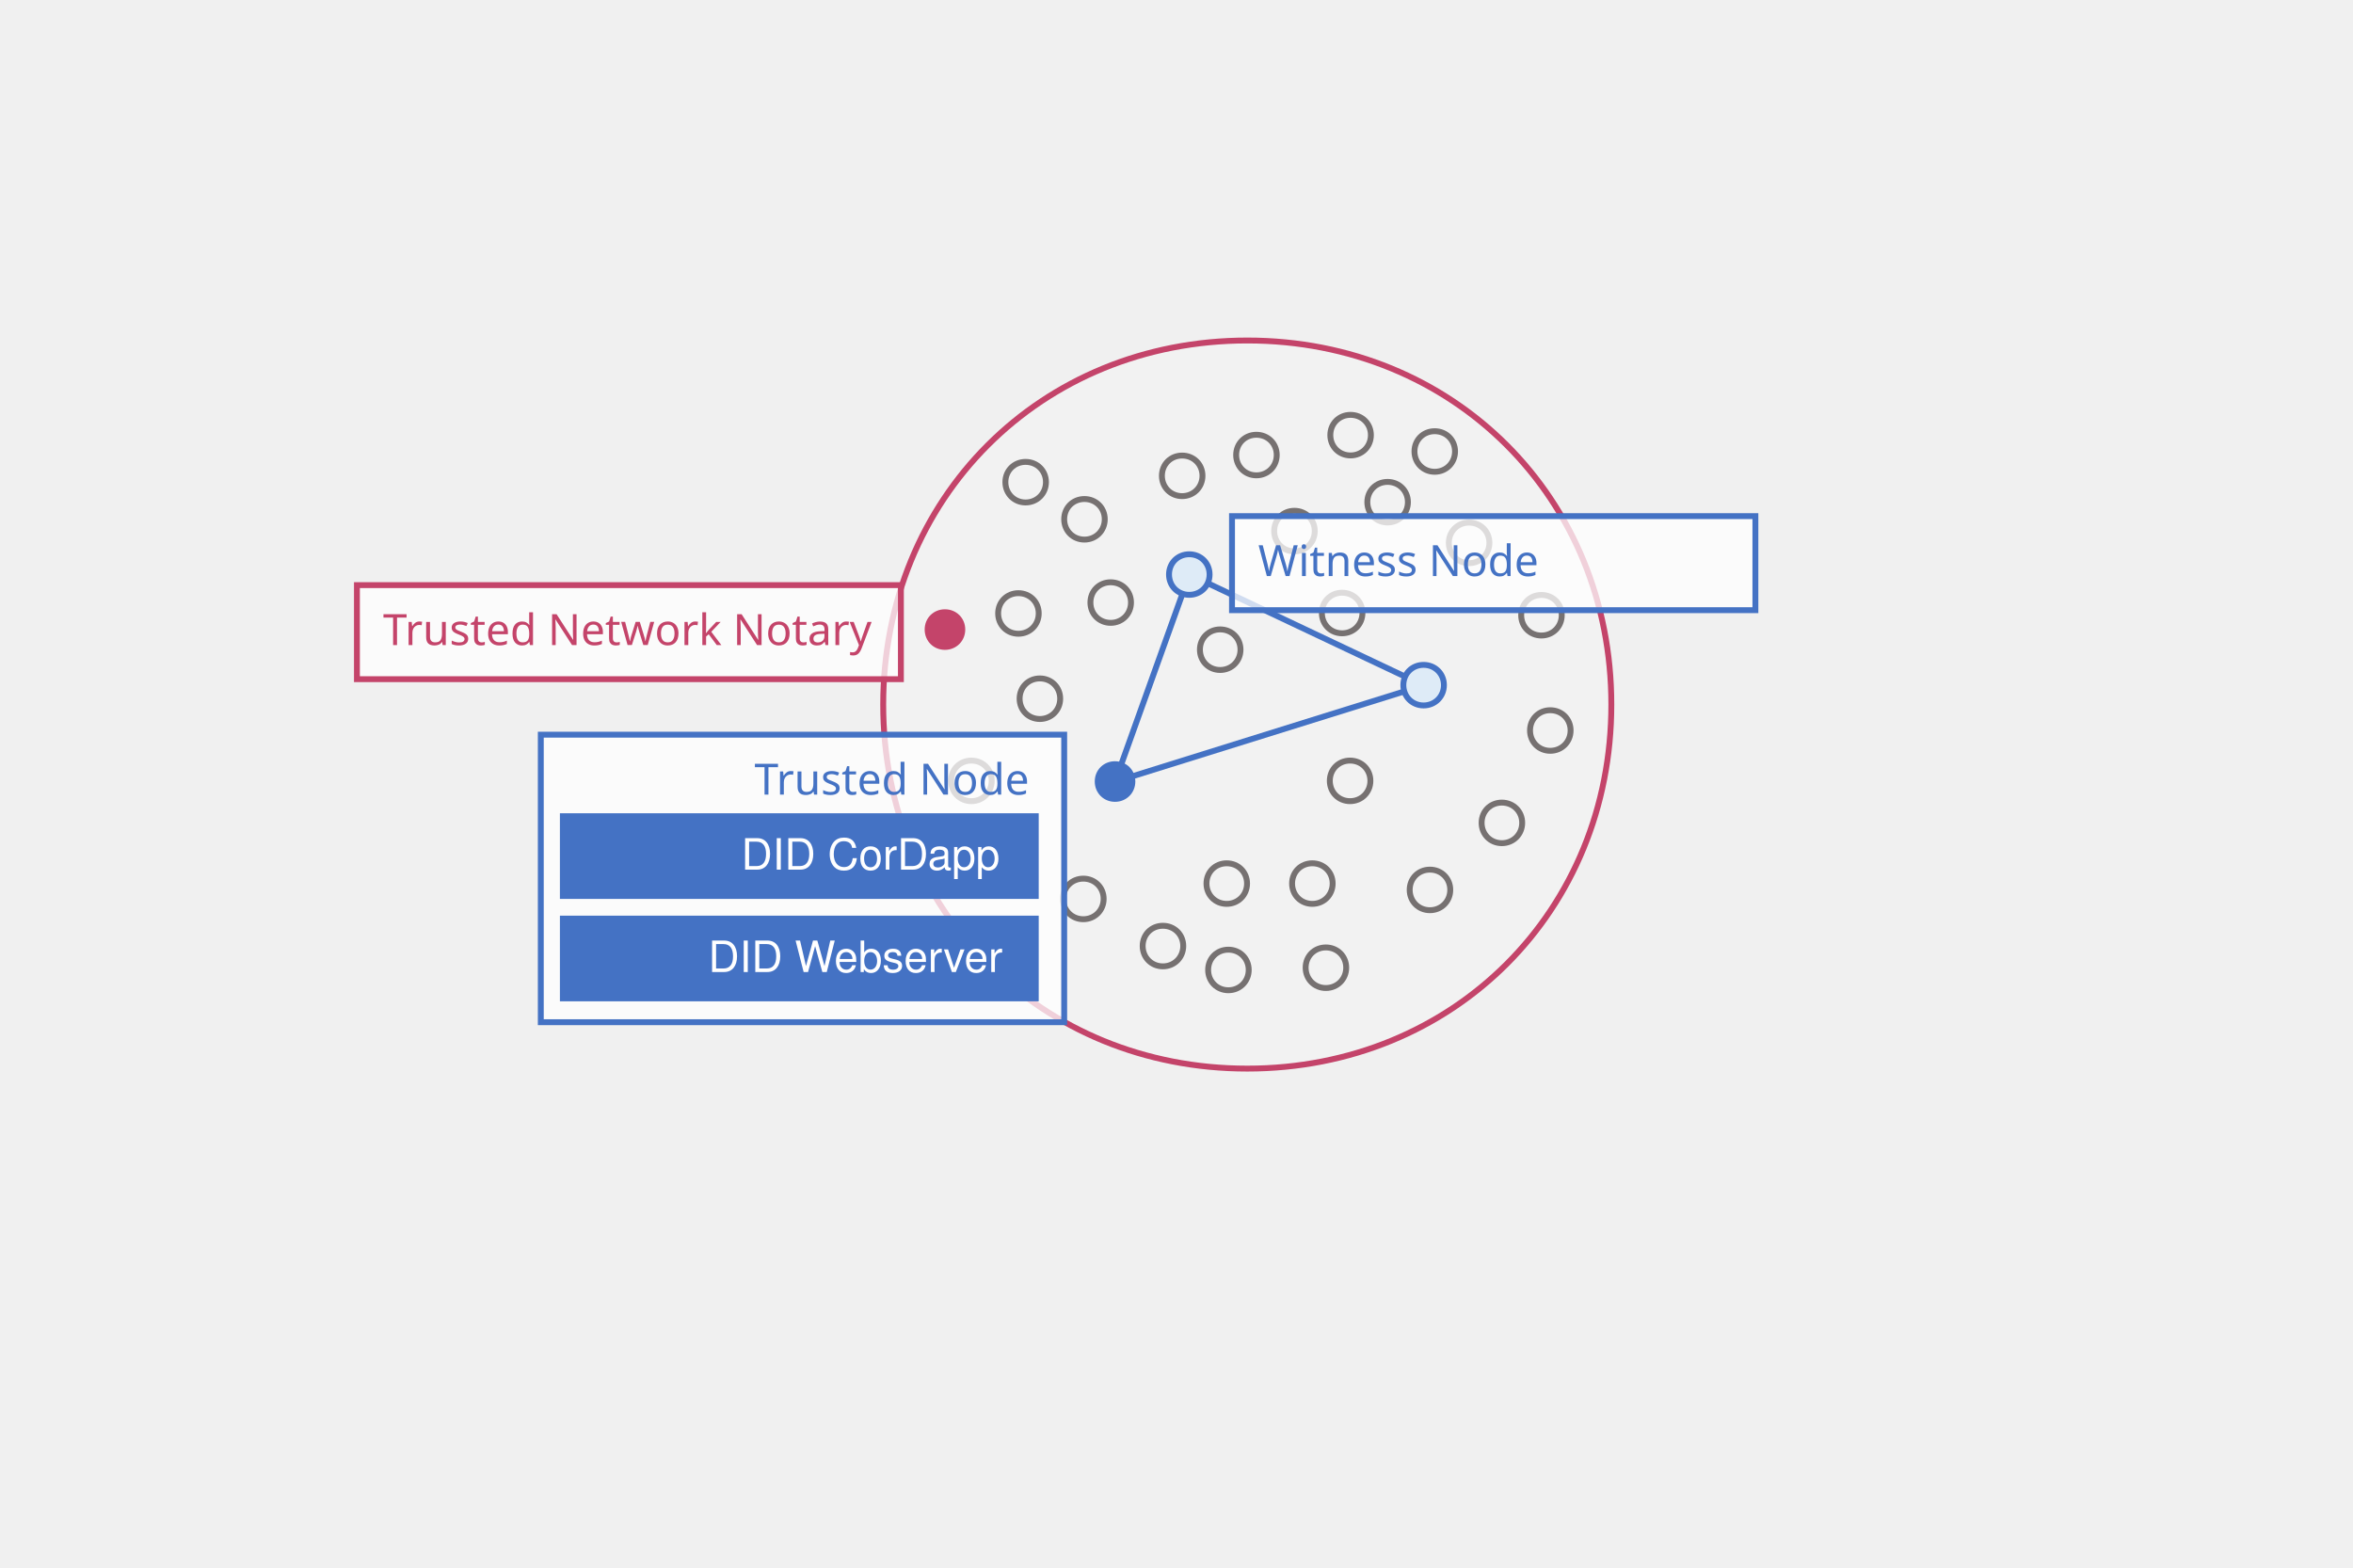
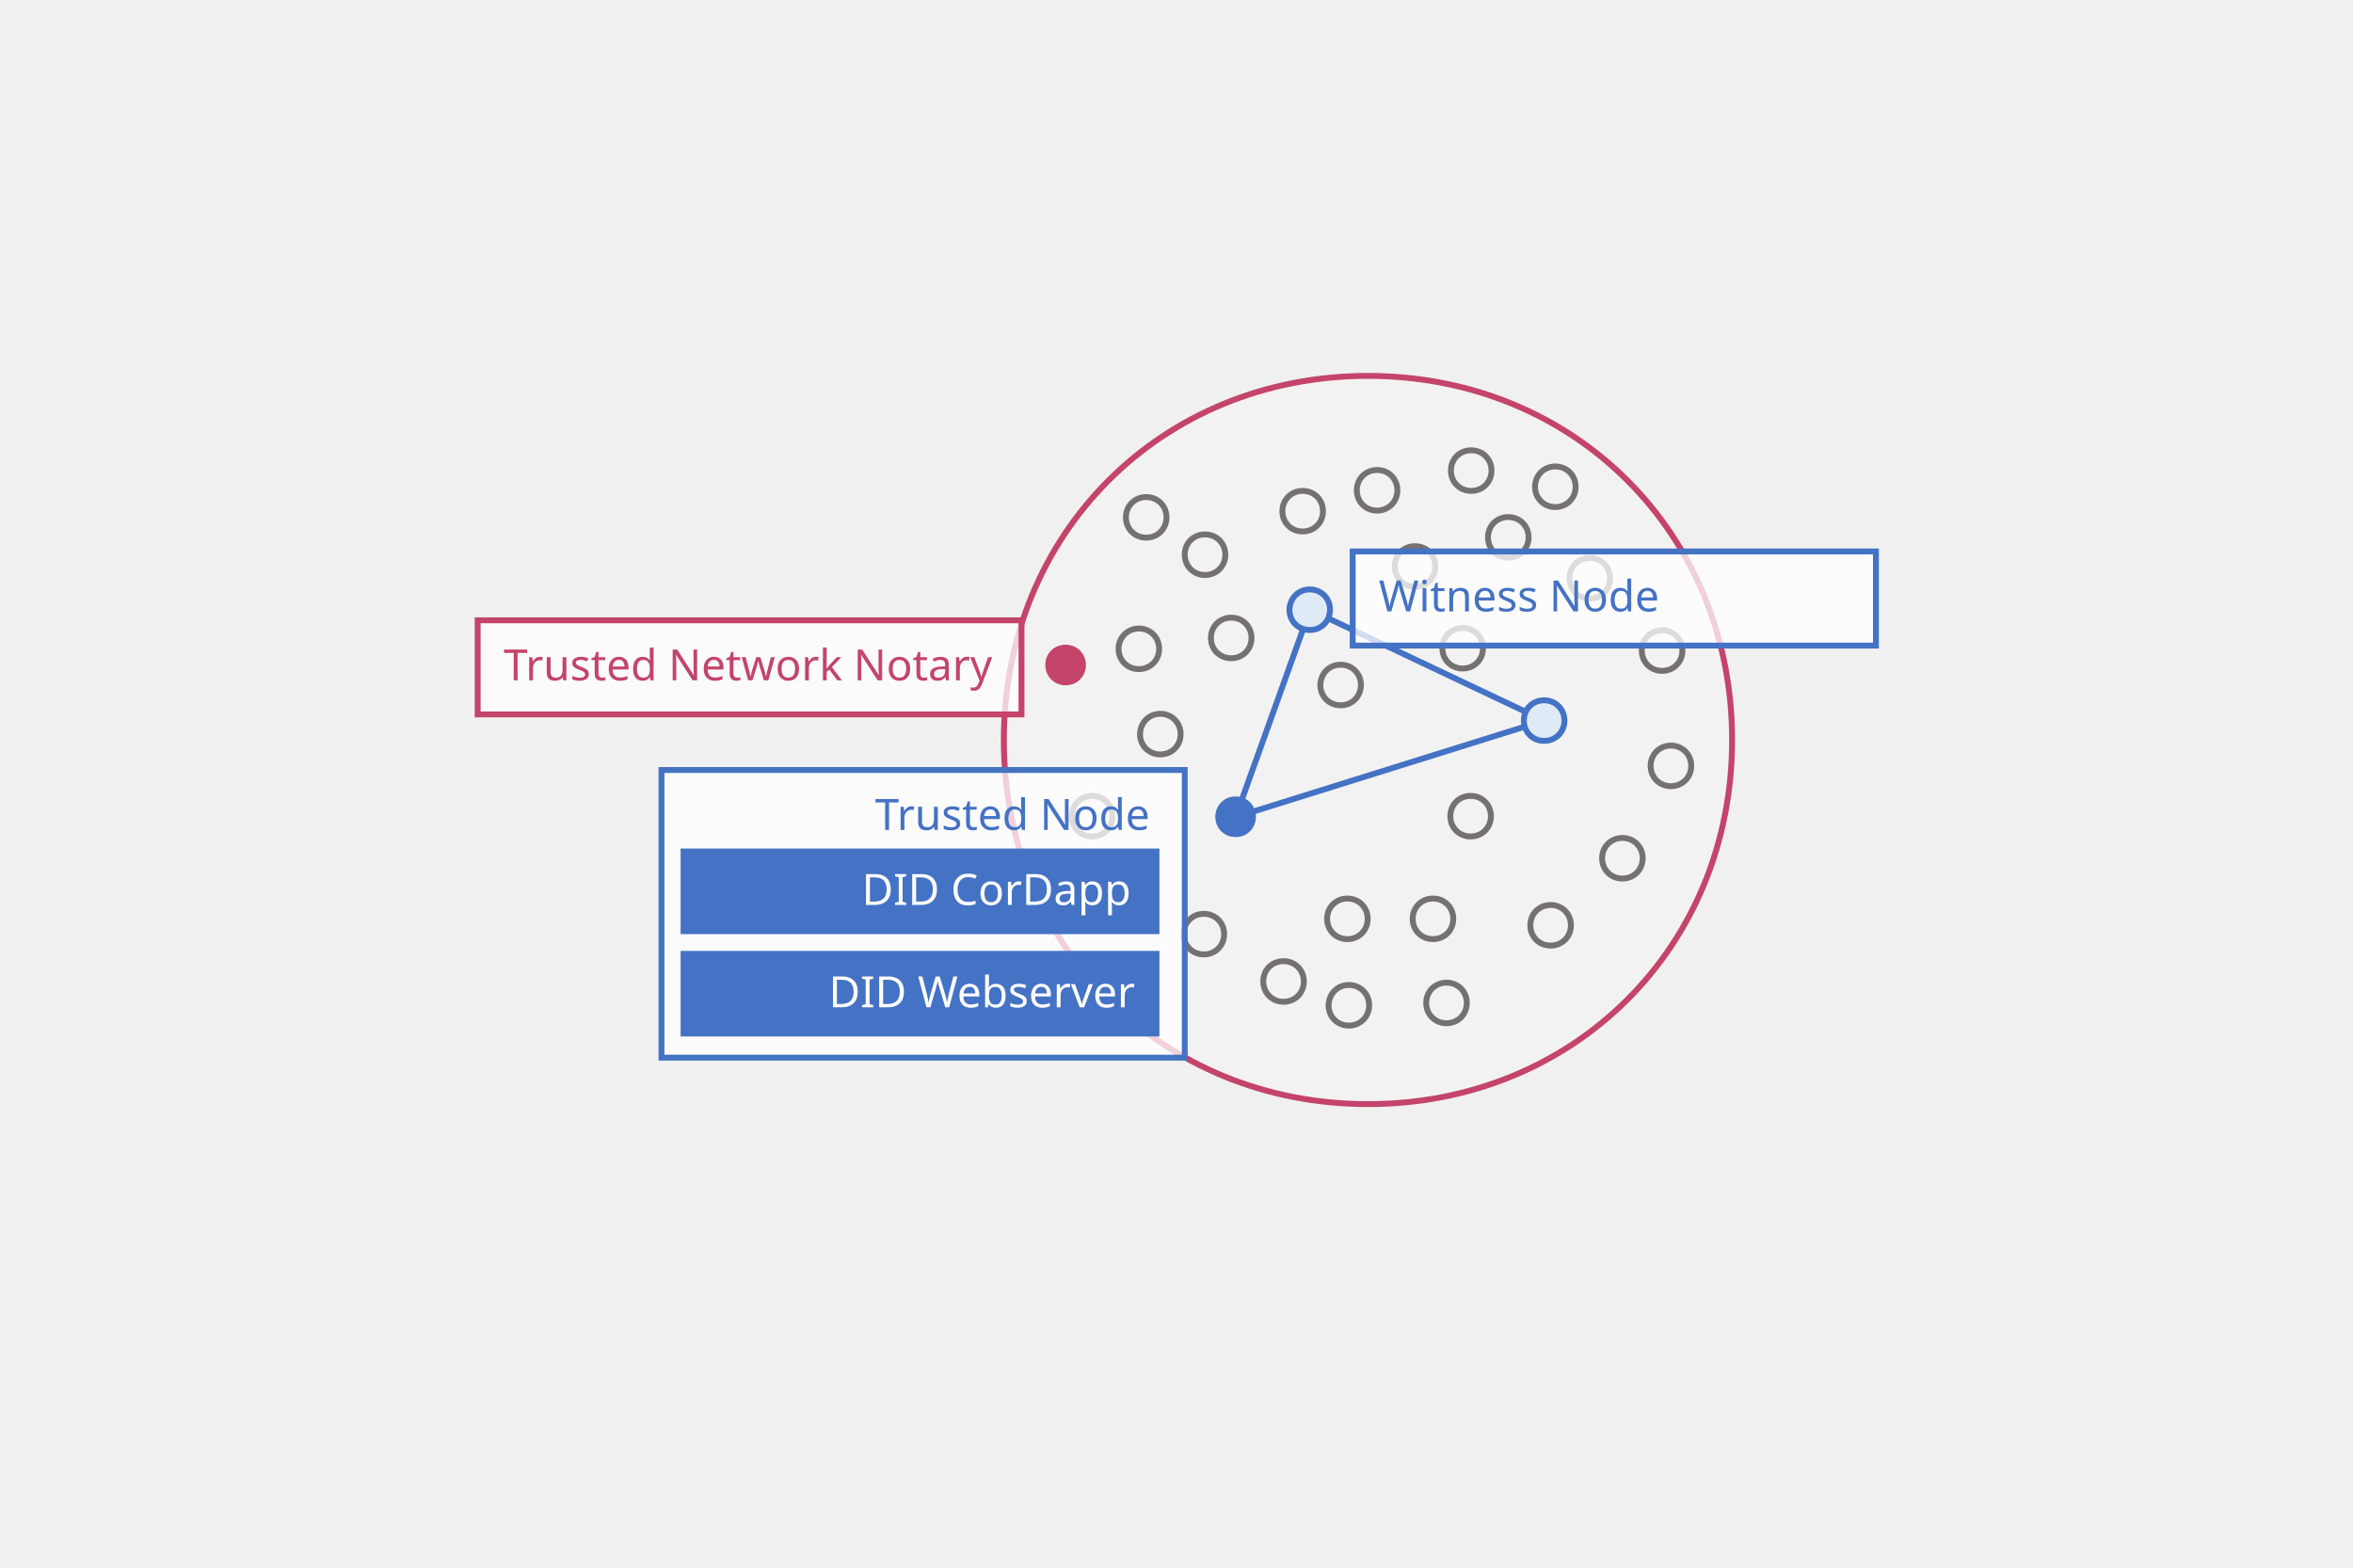
- <svg xmlns="http://www.w3.org/2000/svg" version="1.1" id="Layer_1" x="0px" y="0px" width="800px" height="533px" viewBox="0 0 800 333" enable-background="new 0 0 800 533" xml:space="preserve">
-   <path fill="#F2F2F2" stroke="#C4446A" stroke-width="2" stroke-miterlimit="10" d="M424.062,15.769  c70.186,0,123.779,53.594,123.779,123.778c0,70.186-53.595,123.779-123.779,123.779c-70.186,0-123.779-53.593-123.779-123.779  C300.283,69.362,353.877,15.769,424.062,15.769z" />
-   <path fill="#4472C4" d="M379.086,158.823c3.894,0,6.917,2.986,6.917,6.879c0,3.894-3.022,6.917-6.917,6.917  c-3.894,0-6.879-3.022-6.879-6.917C372.207,161.808,375.193,158.823,379.086,158.823z" />
-   <path fill="none" stroke="#767171" stroke-width="2.003" stroke-linejoin="round" stroke-miterlimit="10" d="M446.174,193.519  c3.894,0,6.917,2.985,6.917,6.879c0,3.893-3.023,6.917-6.917,6.917c-3.895,0-6.879-3.023-6.879-6.917  S442.279,193.519,446.174,193.519z" />
-   <path fill="none" stroke="#767171" stroke-width="2.003" stroke-linejoin="round" stroke-miterlimit="10" d="M486.16,195.674  c3.894,0,6.916,2.986,6.916,6.879s-3.022,6.917-6.916,6.917c-3.893,0-6.879-3.023-6.879-6.917  C479.281,198.66,482.268,195.674,486.16,195.674z" />
-   <path fill="none" stroke="#767171" stroke-width="2.003" stroke-linejoin="round" stroke-miterlimit="10" d="M527.072,141.475  c3.896,0,6.918,2.985,6.918,6.879c0,3.893-3.022,6.917-6.918,6.917c-3.893,0-6.877-3.023-6.877-6.917  C520.195,144.46,523.18,141.475,527.072,141.475z" />
-   <path fill="none" stroke="#767171" stroke-width="2.003" stroke-linejoin="round" stroke-miterlimit="10" d="M353.537,130.666  c3.894,0,6.917,2.986,6.917,6.878c0,3.894-3.022,6.917-6.917,6.917c-3.893,0-6.878-3.022-6.878-6.917  C346.658,133.652,349.644,130.666,353.537,130.666z" />
-   <path fill="none" stroke="#767171" stroke-width="2.003" stroke-linejoin="round" stroke-miterlimit="10" d="M456.302,101.526  c3.894,0,6.917,2.986,6.917,6.878c0,3.893-3.023,6.917-6.917,6.917s-6.878-3.023-6.878-6.917  C449.425,104.512,452.409,101.526,456.302,101.526z" />
-   <path fill="none" stroke="#767171" stroke-width="2.003" stroke-linejoin="round" stroke-miterlimit="10" d="M417.07,193.519  c3.893,0,6.917,2.985,6.917,6.879c0,3.893-3.024,6.917-6.917,6.917s-6.879-3.023-6.879-6.917S413.178,193.519,417.07,193.519z" />
-   <path fill="none" stroke="#767171" stroke-width="2.003" stroke-linejoin="round" stroke-miterlimit="10" d="M524.068,102.282  c3.894,0,6.916,2.986,6.916,6.879c0,3.894-3.022,6.917-6.916,6.917c-3.893,0-6.879-3.023-6.879-6.917  C517.189,105.268,520.177,102.282,524.068,102.282z" />
-   <line fill="none" stroke="#4472C4" stroke-width="2.003" stroke-linejoin="round" stroke-miterlimit="10" x1="404.371" y1="95.346" x2="379.105" y2="165.778" />
-   <line fill="none" stroke="#4472C4" stroke-width="2.003" stroke-linejoin="round" stroke-miterlimit="10" x1="484.025" y1="133.028" x2="404.371" y2="95.346" />
-   <line fill="none" stroke="#4472C4" stroke-width="2.003" stroke-linejoin="round" stroke-miterlimit="10" x1="379.105" y1="165.778" x2="484.025" y2="133.028" />
-   <path fill="none" stroke="#767171" stroke-width="2.003" stroke-linejoin="round" stroke-miterlimit="10" d="M510.613,172.883  c3.894,0,6.917,2.986,6.917,6.879s-3.023,6.917-6.917,6.917c-3.893,0-6.879-3.023-6.879-6.917  C503.734,175.869,506.721,172.883,510.613,172.883z" />
-   <path fill="none" stroke="#767171" stroke-width="2.003" stroke-linejoin="round" stroke-miterlimit="10" d="M368.315,198.735  c3.893,0,6.917,2.986,6.917,6.879s-3.024,6.917-6.917,6.917c-3.894,0-6.879-3.023-6.879-6.917S364.422,198.735,368.315,198.735z" />
-   <path fill="none" stroke="#767171" stroke-width="2.003" stroke-linejoin="round" stroke-miterlimit="10" d="M395.376,214.76  c3.894,0,6.917,2.986,6.917,6.88c0,3.893-3.023,6.917-6.917,6.917c-3.893,0-6.878-3.024-6.878-6.917  C388.498,217.746,391.483,214.76,395.376,214.76z" />
-   <text transform="matrix(1 0 0 1 469.0388 176.5125)" fill="#4472C4" font-family="'Helvetica'" font-size="14.688"> </text>
-   <text transform="matrix(1 0 0 1 556.2322 176.5125)" fill="#4472C4" font-family="'Helvetica'" font-size="14.688"> </text>
-   <path fill="none" stroke="#767171" stroke-width="2.003" stroke-linejoin="round" stroke-miterlimit="10" d="M450.783,222.13  c3.895,0,6.917,2.986,6.917,6.878c0,3.894-3.022,6.917-6.917,6.917c-3.893,0-6.878-3.022-6.878-6.917  C443.905,225.116,446.891,222.13,450.783,222.13z" />
-   <path fill="none" stroke="#767171" stroke-width="2.003" stroke-linejoin="round" stroke-miterlimit="10" d="M499.465,77.677  c3.894,0,6.917,2.984,6.917,6.878c0,3.893-3.023,6.917-6.917,6.917s-6.878-3.023-6.878-6.917  C492.587,80.661,495.571,77.677,499.465,77.677z" />
-   <path fill="none" stroke="#767171" stroke-width="2.003" stroke-linejoin="round" stroke-miterlimit="10" d="M414.841,113.998  c3.894,0,6.918,2.986,6.918,6.879c0,3.894-3.024,6.917-6.918,6.917s-6.879-3.022-6.879-6.917  C407.962,116.983,410.947,113.998,414.841,113.998z" />
-   <path fill="none" stroke="#767171" stroke-width="2.003" stroke-linejoin="round" stroke-miterlimit="10" d="M330.255,158.597  c3.894,0,6.917,2.985,6.917,6.878s-3.022,6.917-6.917,6.917c-3.893,0-6.878-3.023-6.878-6.917  C323.376,161.583,326.362,158.597,330.255,158.597z" />
-   <path fill="none" stroke="#767171" stroke-width="2.003" stroke-linejoin="round" stroke-miterlimit="10" d="M346.242,101.677  c3.894,0,6.917,2.985,6.917,6.879c0,3.893-3.022,6.917-6.917,6.917c-3.893,0-6.878-3.023-6.878-6.917  C339.364,104.662,342.35,101.677,346.242,101.677z" />
-   <path fill="none" stroke="#767171" stroke-width="2.003" stroke-linejoin="round" stroke-miterlimit="10" d="M417.638,222.886  c3.893,0,6.917,2.985,6.917,6.879c0,3.893-3.024,6.917-6.917,6.917c-3.895,0-6.88-3.024-6.88-6.917  C410.759,225.872,413.744,222.886,417.638,222.886z" />
-   <path fill="none" stroke="#767171" stroke-width="2.003" stroke-linejoin="round" stroke-miterlimit="10" d="M440.089,73.671  c3.893,0,6.916,2.986,6.916,6.878c0,3.894-3.023,6.917-6.916,6.917c-3.894,0-6.879-3.022-6.879-6.917  C433.21,76.657,436.195,73.671,440.089,73.671z" />
-   <path fill="none" stroke="#767171" stroke-width="2.003" stroke-linejoin="round" stroke-miterlimit="10" d="M377.612,97.973  c3.893,0,6.917,2.985,6.917,6.878s-3.023,6.917-6.917,6.917s-6.879-3.023-6.879-6.917  C370.733,100.959,373.719,97.973,377.612,97.973z" />
-   <path fill="none" stroke="#767171" stroke-width="2.003" stroke-linejoin="round" stroke-miterlimit="10" d="M401.914,54.887  c3.895,0,6.917,2.985,6.917,6.878s-3.022,6.917-6.917,6.917c-3.892,0-6.878-3.023-6.878-6.917  C395.036,57.873,398.022,54.887,401.914,54.887z" />
-   <path fill="none" stroke="#767171" stroke-width="2.003" stroke-linejoin="round" stroke-miterlimit="10" d="M427.162,47.819  c3.894,0,6.916,2.986,6.916,6.879s-3.022,6.917-6.916,6.917c-3.893,0-6.879-3.024-6.879-6.917S423.27,47.819,427.162,47.819z" />
-   <path fill="none" stroke="#767171" stroke-width="2.003" stroke-linejoin="round" stroke-miterlimit="10" d="M471.76,63.844  c3.894,0,6.917,2.985,6.917,6.879c0,3.893-3.023,6.917-6.917,6.917s-6.879-3.023-6.879-6.917  C464.882,66.829,467.867,63.844,471.76,63.844z" />
-   <path fill="none" stroke="#767171" stroke-width="2.003" stroke-linejoin="round" stroke-miterlimit="10" d="M368.693,69.665  c3.893,0,6.917,2.986,6.917,6.878c0,3.894-3.024,6.917-6.917,6.917c-3.894,0-6.879-3.022-6.879-6.917  C361.814,72.65,364.8,69.665,368.693,69.665z" />
-   <path fill="none" stroke="#767171" stroke-width="2.003" stroke-linejoin="round" stroke-miterlimit="10" d="M487.785,46.609  c3.894,0,6.916,2.986,6.916,6.879s-3.022,6.917-6.916,6.917c-3.893,0-6.879-3.024-6.879-6.917S483.893,46.609,487.785,46.609z" />
-   <path fill="none" stroke="#767171" stroke-width="2.003" stroke-linejoin="round" stroke-miterlimit="10" d="M459.175,41.053  c3.894,0,6.917,2.985,6.917,6.879c0,3.893-3.023,6.917-6.917,6.917s-6.878-3.023-6.878-6.917  C452.297,44.038,455.281,41.053,459.175,41.053z" />
-   <path fill="none" stroke="#767171" stroke-width="2.003" stroke-linejoin="round" stroke-miterlimit="10" d="M348.699,57.041  c3.893,0,6.917,2.986,6.917,6.878c0,3.894-3.024,6.917-6.917,6.917s-6.879-3.022-6.879-6.917  C341.82,60.027,344.806,57.041,348.699,57.041z" />
-   <path fill="#C4446A" d="M321.26,107.157c3.893,0,6.917,2.986,6.917,6.879c0,3.894-3.023,6.916-6.917,6.916s-6.88-3.022-6.88-6.916  C314.381,110.143,317.367,107.157,321.26,107.157z" />
+ <svg xmlns="http://www.w3.org/2000/svg" version="1.1" id="Layer_1" x="0px" y="0px" viewBox="0 0 800 533" style="enable-background:new 0 0 800 533;" xml:space="preserve">
+   <style type="text/css">
+ 	.st0{fill:#F2F2F2;stroke:#C4446A;stroke-width:2;stroke-miterlimit:10;}
+ 	.st1{fill:#4472C4;}
+ 	.st2{fill:none;stroke:#767171;stroke-width:2.003;stroke-linejoin:round;stroke-miterlimit:10;}
+ 	.st3{fill:none;stroke:#4472C4;stroke-width:2.003;stroke-linejoin:round;stroke-miterlimit:10;}
+ 	.st4{font-family:'HelveticaLight';}
+ 	.st5{font-size:14.688px;}
+ 	.st6{fill:#C4446A;}
+ 	.st7{fill:#FFFFFF;fill-opacity:0.75;stroke:#C4446A;stroke-width:2;stroke-miterlimit:10;}
+ 	.st8{fill:#FFFFFF;fill-opacity:0.75;stroke:#4472C4;stroke-width:2;stroke-miterlimit:10;}
+ 	.st9{fill:#DEEBF7;stroke:#4472C4;stroke-width:2;stroke-miterlimit:10;}
+ 	.st10{fill:#FFFFFF;}
+ </style>
+   <path class="st0" d="M465.1,127.8c70.2,0,123.8,53.6,123.8,123.8c0,70.2-53.6,123.8-123.8,123.8c-70.2,0-123.8-53.6-123.8-123.8  C341.3,181.4,394.9,127.8,465.1,127.8z" />
+   <path class="st1" d="M420.1,270.8c3.9,0,6.9,3,6.9,6.9c0,3.9-3,6.9-6.9,6.9c-3.9,0-6.9-3-6.9-6.9  C413.2,273.8,416.2,270.8,420.1,270.8z" />
+   <path class="st2" d="M487.2,305.5c3.9,0,6.9,3,6.9,6.9c0,3.9-3,6.9-6.9,6.9c-3.9,0-6.9-3-6.9-6.9S483.3,305.5,487.2,305.5z" />
+   <path class="st2" d="M527.2,307.7c3.9,0,6.9,3,6.9,6.9c0,3.9-3,6.9-6.9,6.9c-3.9,0-6.9-3-6.9-6.9  C520.3,310.7,523.3,307.7,527.2,307.7z" />
+   <path class="st2" d="M568.1,253.5c3.9,0,6.9,3,6.9,6.9c0,3.9-3,6.9-6.9,6.9c-3.9,0-6.9-3-6.9-6.9S564.2,253.5,568.1,253.5z" />
+   <path class="st2" d="M394.5,242.7c3.9,0,6.9,3,6.9,6.9c0,3.9-3,6.9-6.9,6.9c-3.9,0-6.9-3-6.9-6.9  C387.7,245.7,390.6,242.7,394.5,242.7z" />
+   <path class="st2" d="M497.3,213.5c3.9,0,6.9,3,6.9,6.9c0,3.9-3,6.9-6.9,6.9s-6.9-3-6.9-6.9C490.4,216.5,493.4,213.5,497.3,213.5z" />
+   <path class="st2" d="M458.1,305.5c3.9,0,6.9,3,6.9,6.9c0,3.9-3,6.9-6.9,6.9s-6.9-3-6.9-6.9S454.2,305.5,458.1,305.5z" />
+   <path class="st2" d="M565.1,214.3c3.9,0,6.9,3,6.9,6.9c0,3.9-3,6.9-6.9,6.9c-3.9,0-6.9-3-6.9-6.9  C558.2,217.3,561.2,214.3,565.1,214.3z" />
+   <line class="st3" x1="445.4" y1="207.3" x2="420.1" y2="277.8" />
+   <line class="st3" x1="525" y1="245" x2="445.4" y2="207.3" />
+   <line class="st3" x1="420.1" y1="277.8" x2="525" y2="245" />
+   <path class="st2" d="M551.6,284.9c3.9,0,6.9,3,6.9,6.9s-3,6.9-6.9,6.9c-3.9,0-6.9-3-6.9-6.9C544.7,287.9,547.7,284.9,551.6,284.9z" />
+   <path class="st2" d="M409.3,310.7c3.9,0,6.9,3,6.9,6.9c0,3.9-3,6.9-6.9,6.9c-3.9,0-6.9-3-6.9-6.9S405.4,310.7,409.3,310.7z" />
+   <path class="st2" d="M436.4,326.8c3.9,0,6.9,3,6.9,6.9c0,3.9-3,6.9-6.9,6.9c-3.9,0-6.9-3-6.9-6.9  C429.5,329.7,432.5,326.8,436.4,326.8z" />
+   <text transform="matrix(1 0 0 1 510.0388 288.5125)" class="st1 st4 st5"> </text>
+   <text transform="matrix(1 0 0 1 597.2322 288.5125)" class="st1 st4 st5"> </text>
+   <path class="st2" d="M491.8,334.1c3.9,0,6.9,3,6.9,6.9c0,3.9-3,6.9-6.9,6.9c-3.9,0-6.9-3-6.9-6.9  C484.9,337.1,487.9,334.1,491.8,334.1z" />
+   <path class="st2" d="M540.5,189.7c3.9,0,6.9,3,6.9,6.9c0,3.9-3,6.9-6.9,6.9c-3.9,0-6.9-3-6.9-6.9  C533.6,192.7,536.6,189.7,540.5,189.7z" />
+   <path class="st2" d="M455.8,226c3.9,0,6.9,3,6.9,6.9c0,3.9-3,6.9-6.9,6.9s-6.9-3-6.9-6.9C449,229,451.9,226,455.8,226z" />
+   <path class="st2" d="M371.3,270.6c3.9,0,6.9,3,6.9,6.9s-3,6.9-6.9,6.9c-3.9,0-6.9-3-6.9-6.9C364.4,273.6,367.4,270.6,371.3,270.6z" />
+   <path class="st2" d="M387.2,213.7c3.9,0,6.9,3,6.9,6.9c0,3.9-3,6.9-6.9,6.9c-3.9,0-6.9-3-6.9-6.9S383.4,213.7,387.2,213.7z" />
+   <path class="st2" d="M458.6,334.9c3.9,0,6.9,3,6.9,6.9c0,3.9-3,6.9-6.9,6.9c-3.9,0-6.9-3-6.9-6.9  C451.8,337.9,454.7,334.9,458.6,334.9z" />
+   <path class="st2" d="M481.1,185.7c3.9,0,6.9,3,6.9,6.9c0,3.9-3,6.9-6.9,6.9c-3.9,0-6.9-3-6.9-6.9  C474.2,188.7,477.2,185.7,481.1,185.7z" />
+   <path class="st2" d="M418.6,210c3.9,0,6.9,3,6.9,6.9s-3,6.9-6.9,6.9s-6.9-3-6.9-6.9C411.7,213,414.7,210,418.6,210z" />
+   <path class="st2" d="M442.9,166.9c3.9,0,6.9,3,6.9,6.9s-3,6.9-6.9,6.9c-3.9,0-6.9-3-6.9-6.9C436,169.9,439,166.9,442.9,166.9z" />
+   <path class="st2" d="M468.2,159.8c3.9,0,6.9,3,6.9,6.9s-3,6.9-6.9,6.9c-3.9,0-6.9-3-6.9-6.9S464.3,159.8,468.2,159.8z" />
+   <path class="st2" d="M512.8,175.8c3.9,0,6.9,3,6.9,6.9c0,3.9-3,6.9-6.9,6.9s-6.9-3-6.9-6.9C505.9,178.8,508.9,175.8,512.8,175.8z" />
+   <path class="st2" d="M409.7,181.7c3.9,0,6.9,3,6.9,6.9c0,3.9-3,6.9-6.9,6.9c-3.9,0-6.9-3-6.9-6.9  C402.8,184.6,405.8,181.7,409.7,181.7z" />
+   <path class="st2" d="M528.8,158.6c3.9,0,6.9,3,6.9,6.9s-3,6.9-6.9,6.9c-3.9,0-6.9-3-6.9-6.9S524.9,158.6,528.8,158.6z" />
+   <path class="st2" d="M500.2,153.1c3.9,0,6.9,3,6.9,6.9c0,3.9-3,6.9-6.9,6.9s-6.9-3-6.9-6.9C493.3,156,496.3,153.1,500.2,153.1z" />
+   <path class="st2" d="M389.7,169c3.9,0,6.9,3,6.9,6.9c0,3.9-3,6.9-6.9,6.9s-6.9-3-6.9-6.9C382.8,172,385.8,169,389.7,169z" />
+   <path class="st6" d="M362.3,219.2c3.9,0,6.9,3,6.9,6.9c0,3.9-3,6.9-6.9,6.9s-6.9-3-6.9-6.9C355.4,222.1,358.4,219.2,362.3,219.2z" />
  <g>
-     <rect x="121.351" y="98.942" fill="#FFFFFF" fill-opacity="0.75" stroke="#C4446A" stroke-width="2" stroke-miterlimit="10" width="184.945" height="31.975" />
-     <text transform="matrix(1 0 0 1 130.2346 119.322)" fill="#C4446A" font-family="'Helvetica-Bold'" font-size="14.688">Trusted Network Notary</text>
+     <rect x="162.4" y="210.9" class="st7" width="184.9" height="32" />
+     <text transform="matrix(1 0 0 1 171.2346 231.322)" class="st6 st4 st5">Trusted Network Notary</text>
  </g>
  <g>
-     <rect x="183.867" y="149.791" fill="#FFFFFF" fill-opacity="0.75" stroke="#4472C4" stroke-width="2" stroke-miterlimit="10" width="177.947" height="97.759" />
-     <text transform="matrix(1 0 0 1 256.5154 170.1697)" fill="#4472C4" font-family="'Helvetica-Bold'" font-size="14.688">Trusted Node</text>
+     <rect x="224.9" y="261.8" class="st8" width="177.9" height="97.8" />
+     <text transform="matrix(1 0 0 1 297.5154 282.1697)" class="st1 st4 st5">Trusted Node</text>
  </g>
-   <path fill="#DEEBF7" stroke="#4472C4" stroke-width="2" stroke-miterlimit="10" d="M484.007,126.055  c3.893,0,6.916,2.985,6.916,6.879c0,3.893-3.023,6.917-6.916,6.917c-3.894,0-6.879-3.023-6.879-6.917  C477.128,129.04,480.113,126.055,484.007,126.055z" />
-   <path fill="#DEEBF7" stroke="#4472C4" stroke-width="2" stroke-miterlimit="10" d="M404.334,88.449c3.894,0,6.916,2.986,6.916,6.879  c0,3.894-3.022,6.916-6.916,6.916c-3.893,0-6.879-3.022-6.879-6.916C397.455,91.435,400.441,88.449,404.334,88.449z" />
+   <path class="st9" d="M525,238.1c3.9,0,6.9,3,6.9,6.9c0,3.9-3,6.9-6.9,6.9c-3.9,0-6.9-3-6.9-6.9C518.1,241,521.1,238.1,525,238.1z" />
+   <path class="st9" d="M445.3,200.4c3.9,0,6.9,3,6.9,6.9c0,3.9-3,6.9-6.9,6.9c-3.9,0-6.9-3-6.9-6.9  C438.5,203.4,441.4,200.4,445.3,200.4z" />
  <g>
-     <rect x="418.873" y="75.485" fill="#FFFFFF" fill-opacity="0.75" stroke="#4472C4" stroke-width="2" stroke-miterlimit="10" width="177.948" height="31.975" />
-     <text transform="matrix(1 0 0 1 427.7576 95.863)" fill="#4472C4" font-family="'Helvetica-Bold'" font-size="14.688">Witness Node</text>
+     <rect x="459.9" y="187.5" class="st8" width="177.9" height="32" />
+     <text transform="matrix(1 0 0 1 468.7576 207.863)" class="st1 st4 st5">Witness Node</text>
  </g>
-   <path fill="none" stroke="#767171" stroke-width="2.003" stroke-linejoin="round" stroke-miterlimit="10" d="M459.005,158.597  c3.893,0,6.918,2.985,6.918,6.878s-3.025,6.917-6.918,6.917c-3.894,0-6.88-3.023-6.88-6.917  C452.125,161.583,455.111,158.597,459.005,158.597z" />
+   <path class="st2" d="M500,270.6c3.9,0,6.9,3,6.9,6.9s-3,6.9-6.9,6.9c-3.9,0-6.9-3-6.9-6.9C493.1,273.6,496.1,270.6,500,270.6z" />
  <g>
-     <rect x="190.364" y="176.512" fill="#4472C4" width="162.794" height="29.12" />
-     <text transform="matrix(1 0 0 1 252.0188 195.6736)" fill="#FFFFFF" font-family="'Helvetica'" font-size="14.688">DID CorDapp</text>
+     <rect x="231.4" y="288.5" class="st1" width="162.8" height="29.1" />
+     <text transform="matrix(1 0 0 1 293.0188 307.6736)" class="st10 st4 st5">DID CorDapp</text>
  </g>
  <g>
-     <rect x="190.365" y="211.326" fill="#4472C4" width="162.794" height="29.121" />
-     <text transform="matrix(1 0 0 1 240.7917 230.489)" fill="#FFFFFF" font-family="'Helvetica'" font-size="14.688">DID Webserver</text>
+     <rect x="231.4" y="323.3" class="st1" width="162.8" height="29.1" />
+     <text transform="matrix(1 0 0 1 281.7917 342.489)" class="st10 st4 st5">DID Webserver</text>
  </g>
-   <g>
- </g>
-   <path fill="none" stroke="#4472C4" stroke-width="2.003" stroke-linejoin="round" stroke-miterlimit="10" d="M340.172,291.522" />
-   <g>
- 
- </g>
+   <path class="st3" d="M381.2,403.5" />
</svg>
